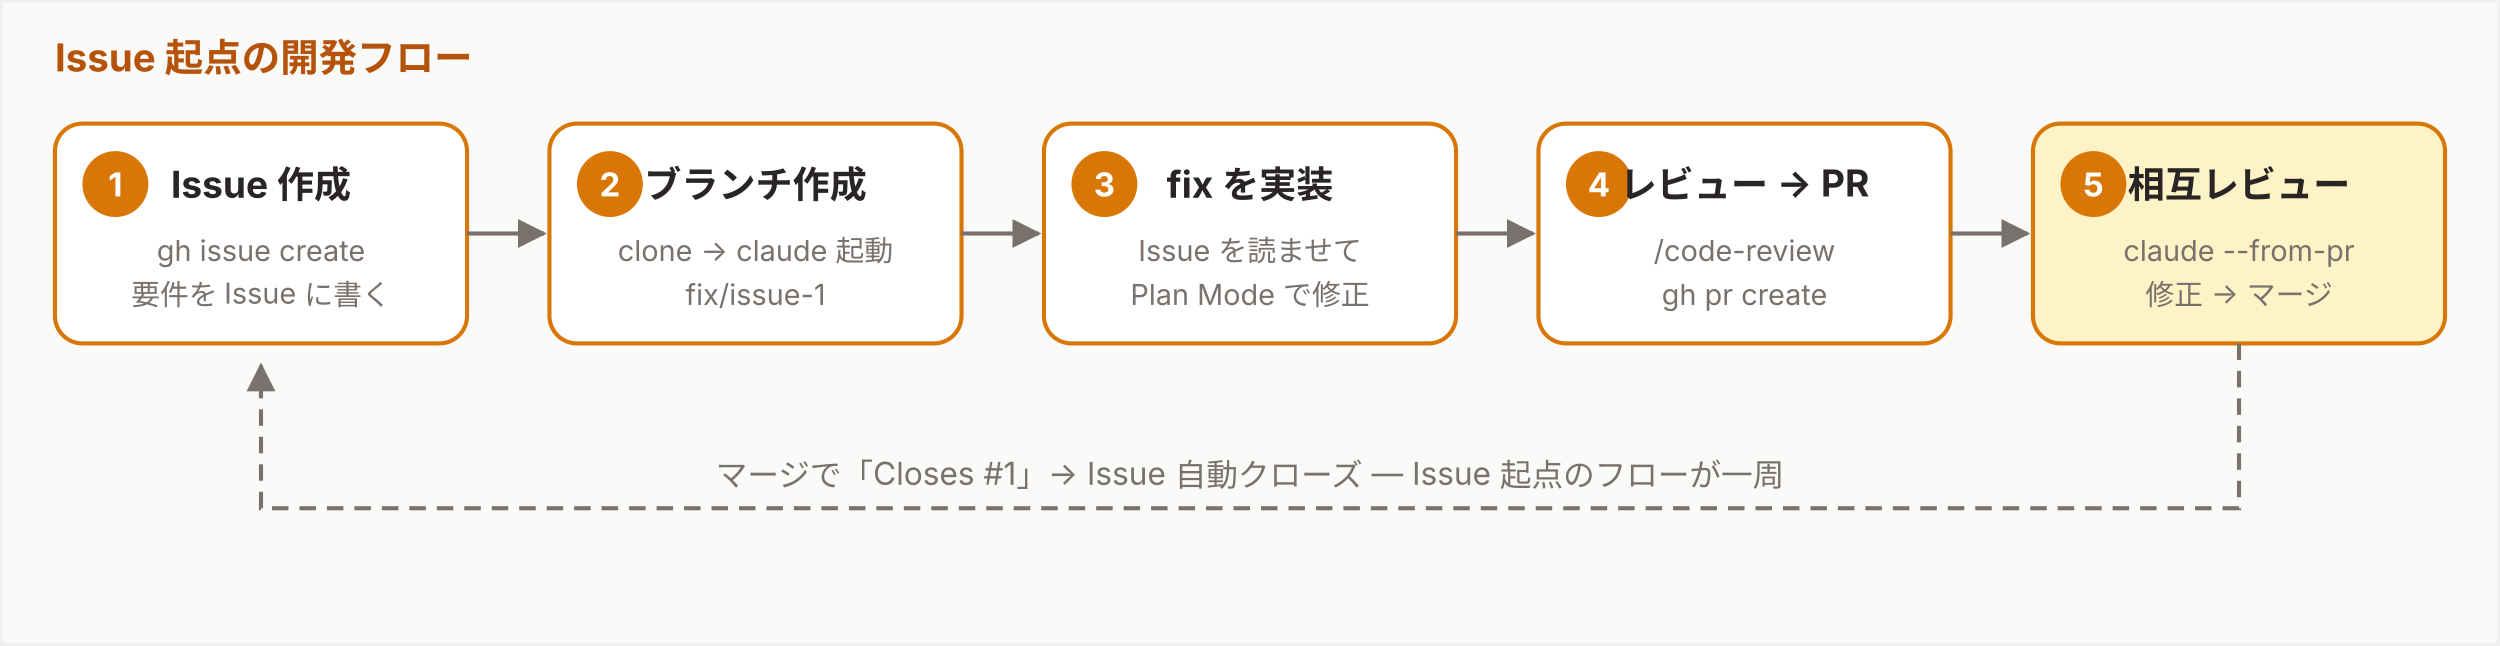
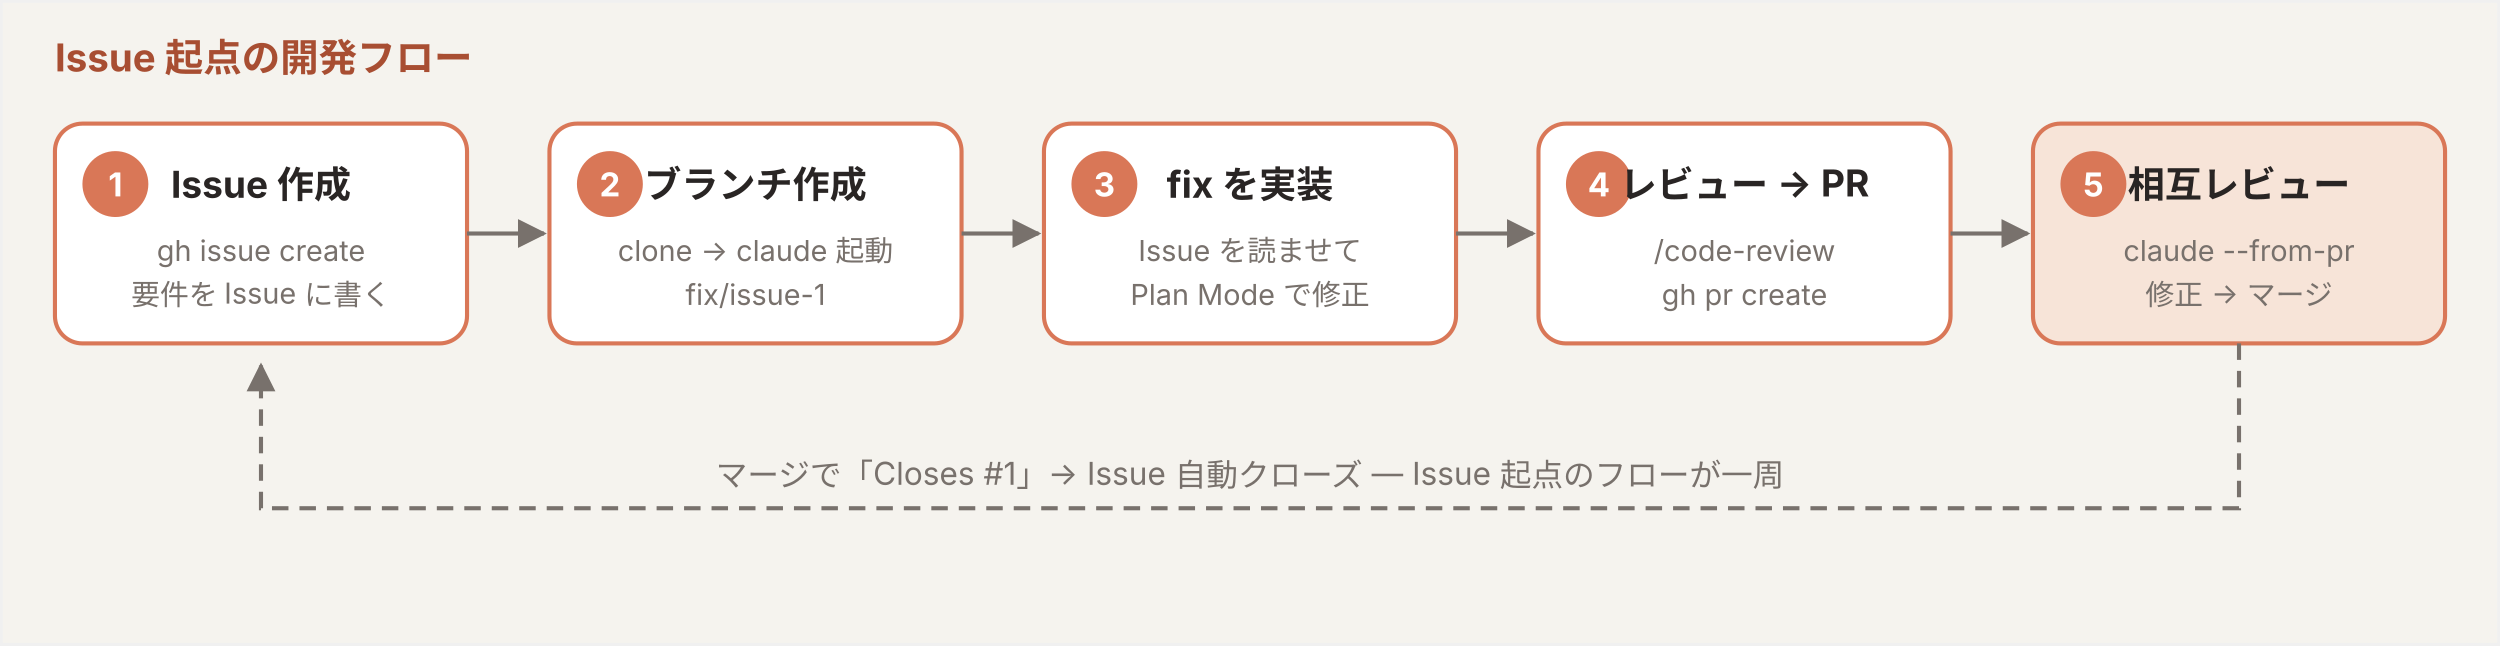
<svg xmlns="http://www.w3.org/2000/svg" viewBox="0 0 910 235" font-family="-apple-system, BlinkMacSystemFont, 'Hiragino Sans', 'Noto Sans JP', sans-serif">
  <defs>
    <marker id="ar" viewBox="0 0 10 10" refX="9" refY="5" markerWidth="7" markerHeight="7" orient="auto-start-reverse">
      <path d="M 0 0 L 10 5 L 0 10 z" fill="#78716c" />
    </marker>
  </defs>
-   <rect x="1" y="1" width="908" height="233" fill="#fafaf9" />
-   <rect x="20" y="45" width="150" height="80" rx="10" fill="#ffffff" stroke="#d97706" stroke-width="1.5" />
-   <circle cx="42" cy="67" r="12" fill="#d97706" />
+   <rect x="1" y="1" width="908" height="233" fill="#f5f3ee" />
+   <rect x="20" y="45" width="150" height="80" rx="10" fill="#ffffff" stroke="#d97757" stroke-width="1.5" />
+   <circle cx="42" cy="67" r="12" fill="#d97757" />
  <text x="42" y="71.5" font-size="12" font-weight="700" fill="#ffffff" text-anchor="middle">1</text>
  <text x="95" y="72" font-size="13.5" font-weight="700" fill="#292524" text-anchor="middle">Issue 作成</text>
  <text x="95" y="95" font-size="10.5" fill="#78716c" text-anchor="middle">gh issue create</text>
  <text x="95" y="111" font-size="10.5" fill="#78716c" text-anchor="middle">要件を Issue に書く</text>
  <line x1="170" y1="85" x2="198" y2="85" stroke="#78716c" stroke-width="1.5" marker-end="url(#ar)" />
-   <rect x="200" y="45" width="150" height="80" rx="10" fill="#ffffff" stroke="#d97706" stroke-width="1.5" />
-   <circle cx="222" cy="67" r="12" fill="#d97706" />
+   <rect x="200" y="45" width="150" height="80" rx="10" fill="#ffffff" stroke="#d97757" stroke-width="1.5" />
+   <circle cx="222" cy="67" r="12" fill="#d97757" />
  <text x="222" y="71.5" font-size="12" font-weight="700" fill="#ffffff" text-anchor="middle">2</text>
  <text x="275" y="72" font-size="13.5" font-weight="700" fill="#292524" text-anchor="middle">ブランチ作成</text>
  <text x="275" y="95" font-size="10.5" fill="#78716c" text-anchor="middle">clone → claude 起動</text>
  <text x="275" y="111" font-size="10.5" fill="#78716c" text-anchor="middle">fix/issue-1</text>
  <line x1="350" y1="85" x2="378" y2="85" stroke="#78716c" stroke-width="1.5" marker-end="url(#ar)" />
-   <rect x="380" y="45" width="150" height="80" rx="10" fill="#ffffff" stroke="#d97706" stroke-width="1.5" />
-   <circle cx="402" cy="67" r="12" fill="#d97706" />
+   <rect x="380" y="45" width="150" height="80" rx="10" fill="#ffffff" stroke="#d97757" stroke-width="1.5" />
+   <circle cx="402" cy="67" r="12" fill="#d97757" />
  <text x="402" y="71.5" font-size="12" font-weight="700" fill="#ffffff" text-anchor="middle">3</text>
  <text x="455" y="72" font-size="13.5" font-weight="700" fill="#292524" text-anchor="middle">fix を実装</text>
  <text x="455" y="95" font-size="10.5" fill="#78716c" text-anchor="middle">Issue を読ませて</text>
  <text x="455" y="111" font-size="10.5" fill="#78716c" text-anchor="middle">Plan Mode で修正</text>
  <line x1="530" y1="85" x2="558" y2="85" stroke="#78716c" stroke-width="1.5" marker-end="url(#ar)" />
-   <rect x="560" y="45" width="150" height="80" rx="10" fill="#ffffff" stroke="#d97706" stroke-width="1.5" />
-   <circle cx="582" cy="67" r="12" fill="#d97706" />
+   <rect x="560" y="45" width="150" height="80" rx="10" fill="#ffffff" stroke="#d97757" stroke-width="1.5" />
+   <circle cx="582" cy="67" r="12" fill="#d97757" />
  <text x="582" y="71.5" font-size="12" font-weight="700" fill="#ffffff" text-anchor="middle">4</text>
  <text x="635" y="72" font-size="13.5" font-weight="700" fill="#292524" text-anchor="middle">レビュー → PR</text>
  <text x="635" y="95" font-size="10.5" fill="#78716c" text-anchor="middle">/code-review</text>
  <text x="635" y="111" font-size="10.5" fill="#78716c" text-anchor="middle">gh pr create</text>
  <line x1="710" y1="85" x2="738" y2="85" stroke="#78716c" stroke-width="1.5" marker-end="url(#ar)" />
-   <rect x="740" y="45" width="150" height="80" rx="10" fill="#fef3c7" stroke="#d97706" stroke-width="1.5" />
-   <circle cx="762" cy="67" r="12" fill="#d97706" />
+   <rect x="740" y="45" width="150" height="80" rx="10" fill="#f7e4d8" stroke="#d97757" stroke-width="1.5" />
+   <circle cx="762" cy="67" r="12" fill="#d97757" />
  <text x="762" y="71.5" font-size="12" font-weight="700" fill="#ffffff" text-anchor="middle">5</text>
  <text x="815" y="72" font-size="13.5" font-weight="700" fill="#292524" text-anchor="middle">相互レビュー</text>
  <text x="815" y="95" font-size="10.5" fill="#78716c" text-anchor="middle">claude --from-pr</text>
  <text x="815" y="111" font-size="10.5" fill="#78716c" text-anchor="middle">修正 → マージ</text>
  <path d="M 815 125 V 185 H 95 V 133" fill="none" stroke="#78716c" stroke-width="1.5" stroke-dasharray="6 4" marker-end="url(#ar)" />
  <text x="455" y="177" font-size="11.5" fill="#78716c" text-anchor="middle">マージで「Closes #1」→ Issue 自動クローズ — Issue 起点のフローが一周</text>
-   <text x="20" y="26" font-size="14" font-weight="700" fill="#b45309">Issue 起点の開発フロー</text>
+   <text x="20" y="26" font-size="14" font-weight="700" fill="#a84e32">Issue 起点の開発フロー</text>
</svg>
